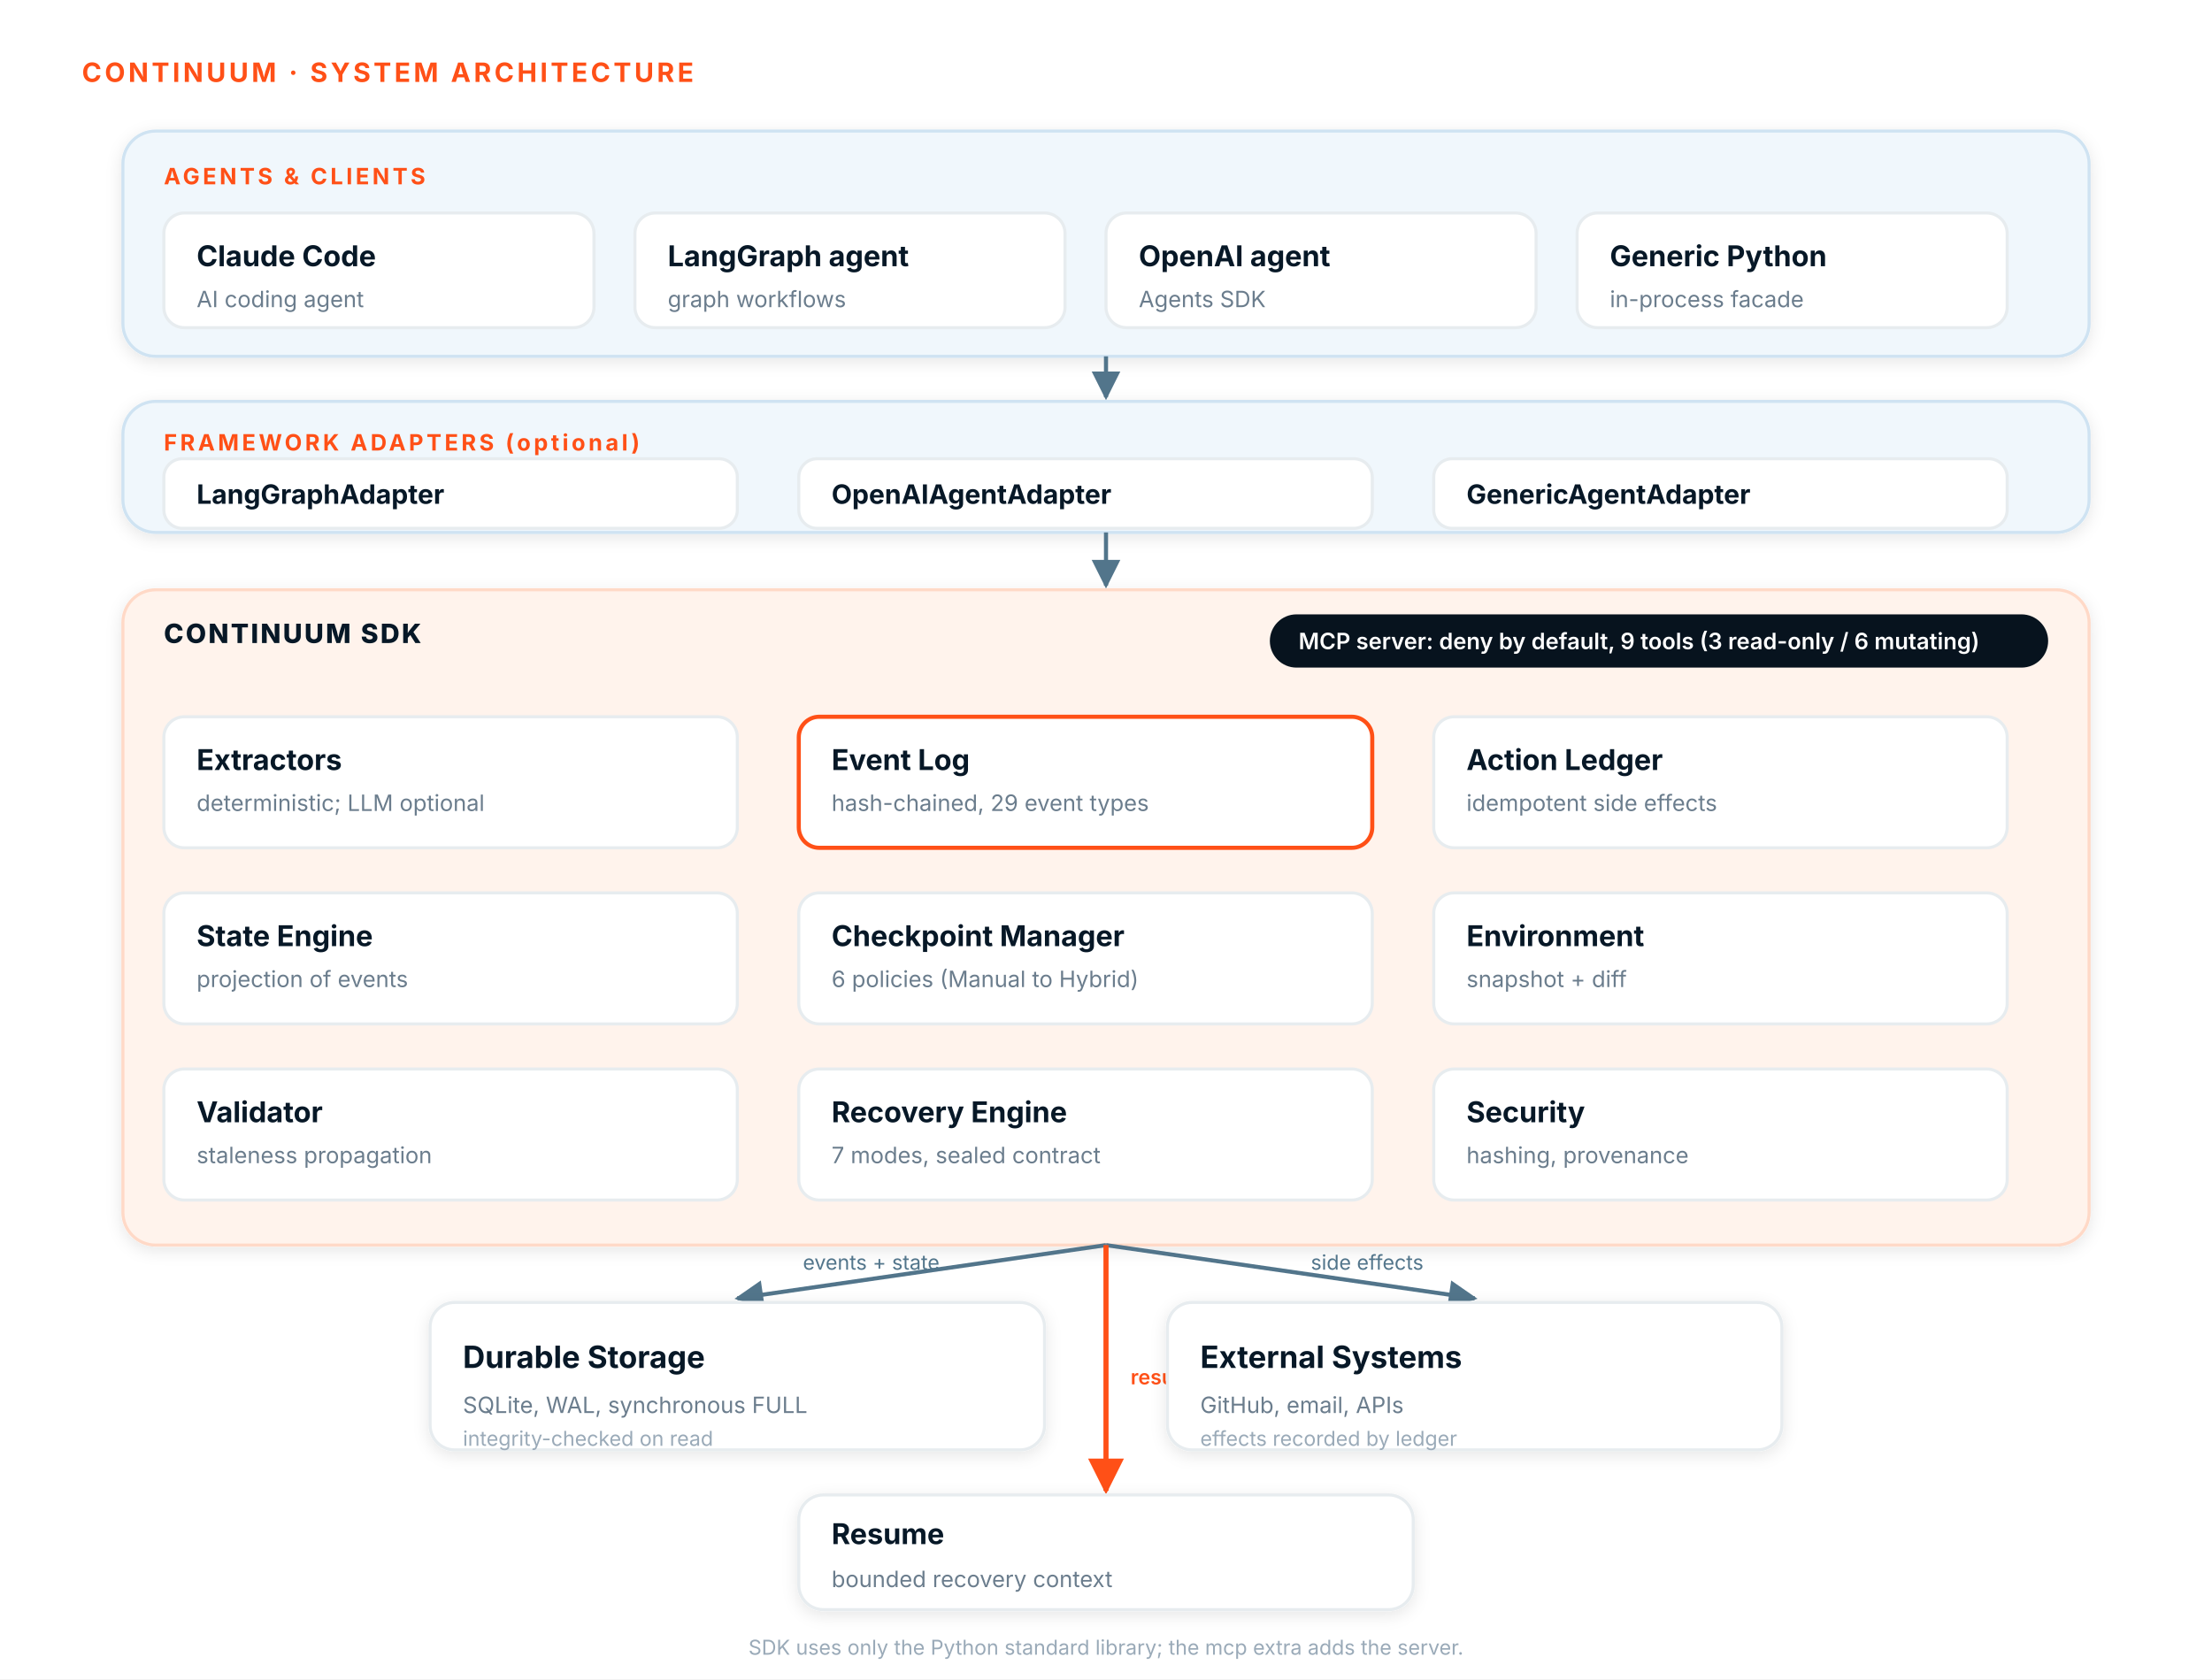
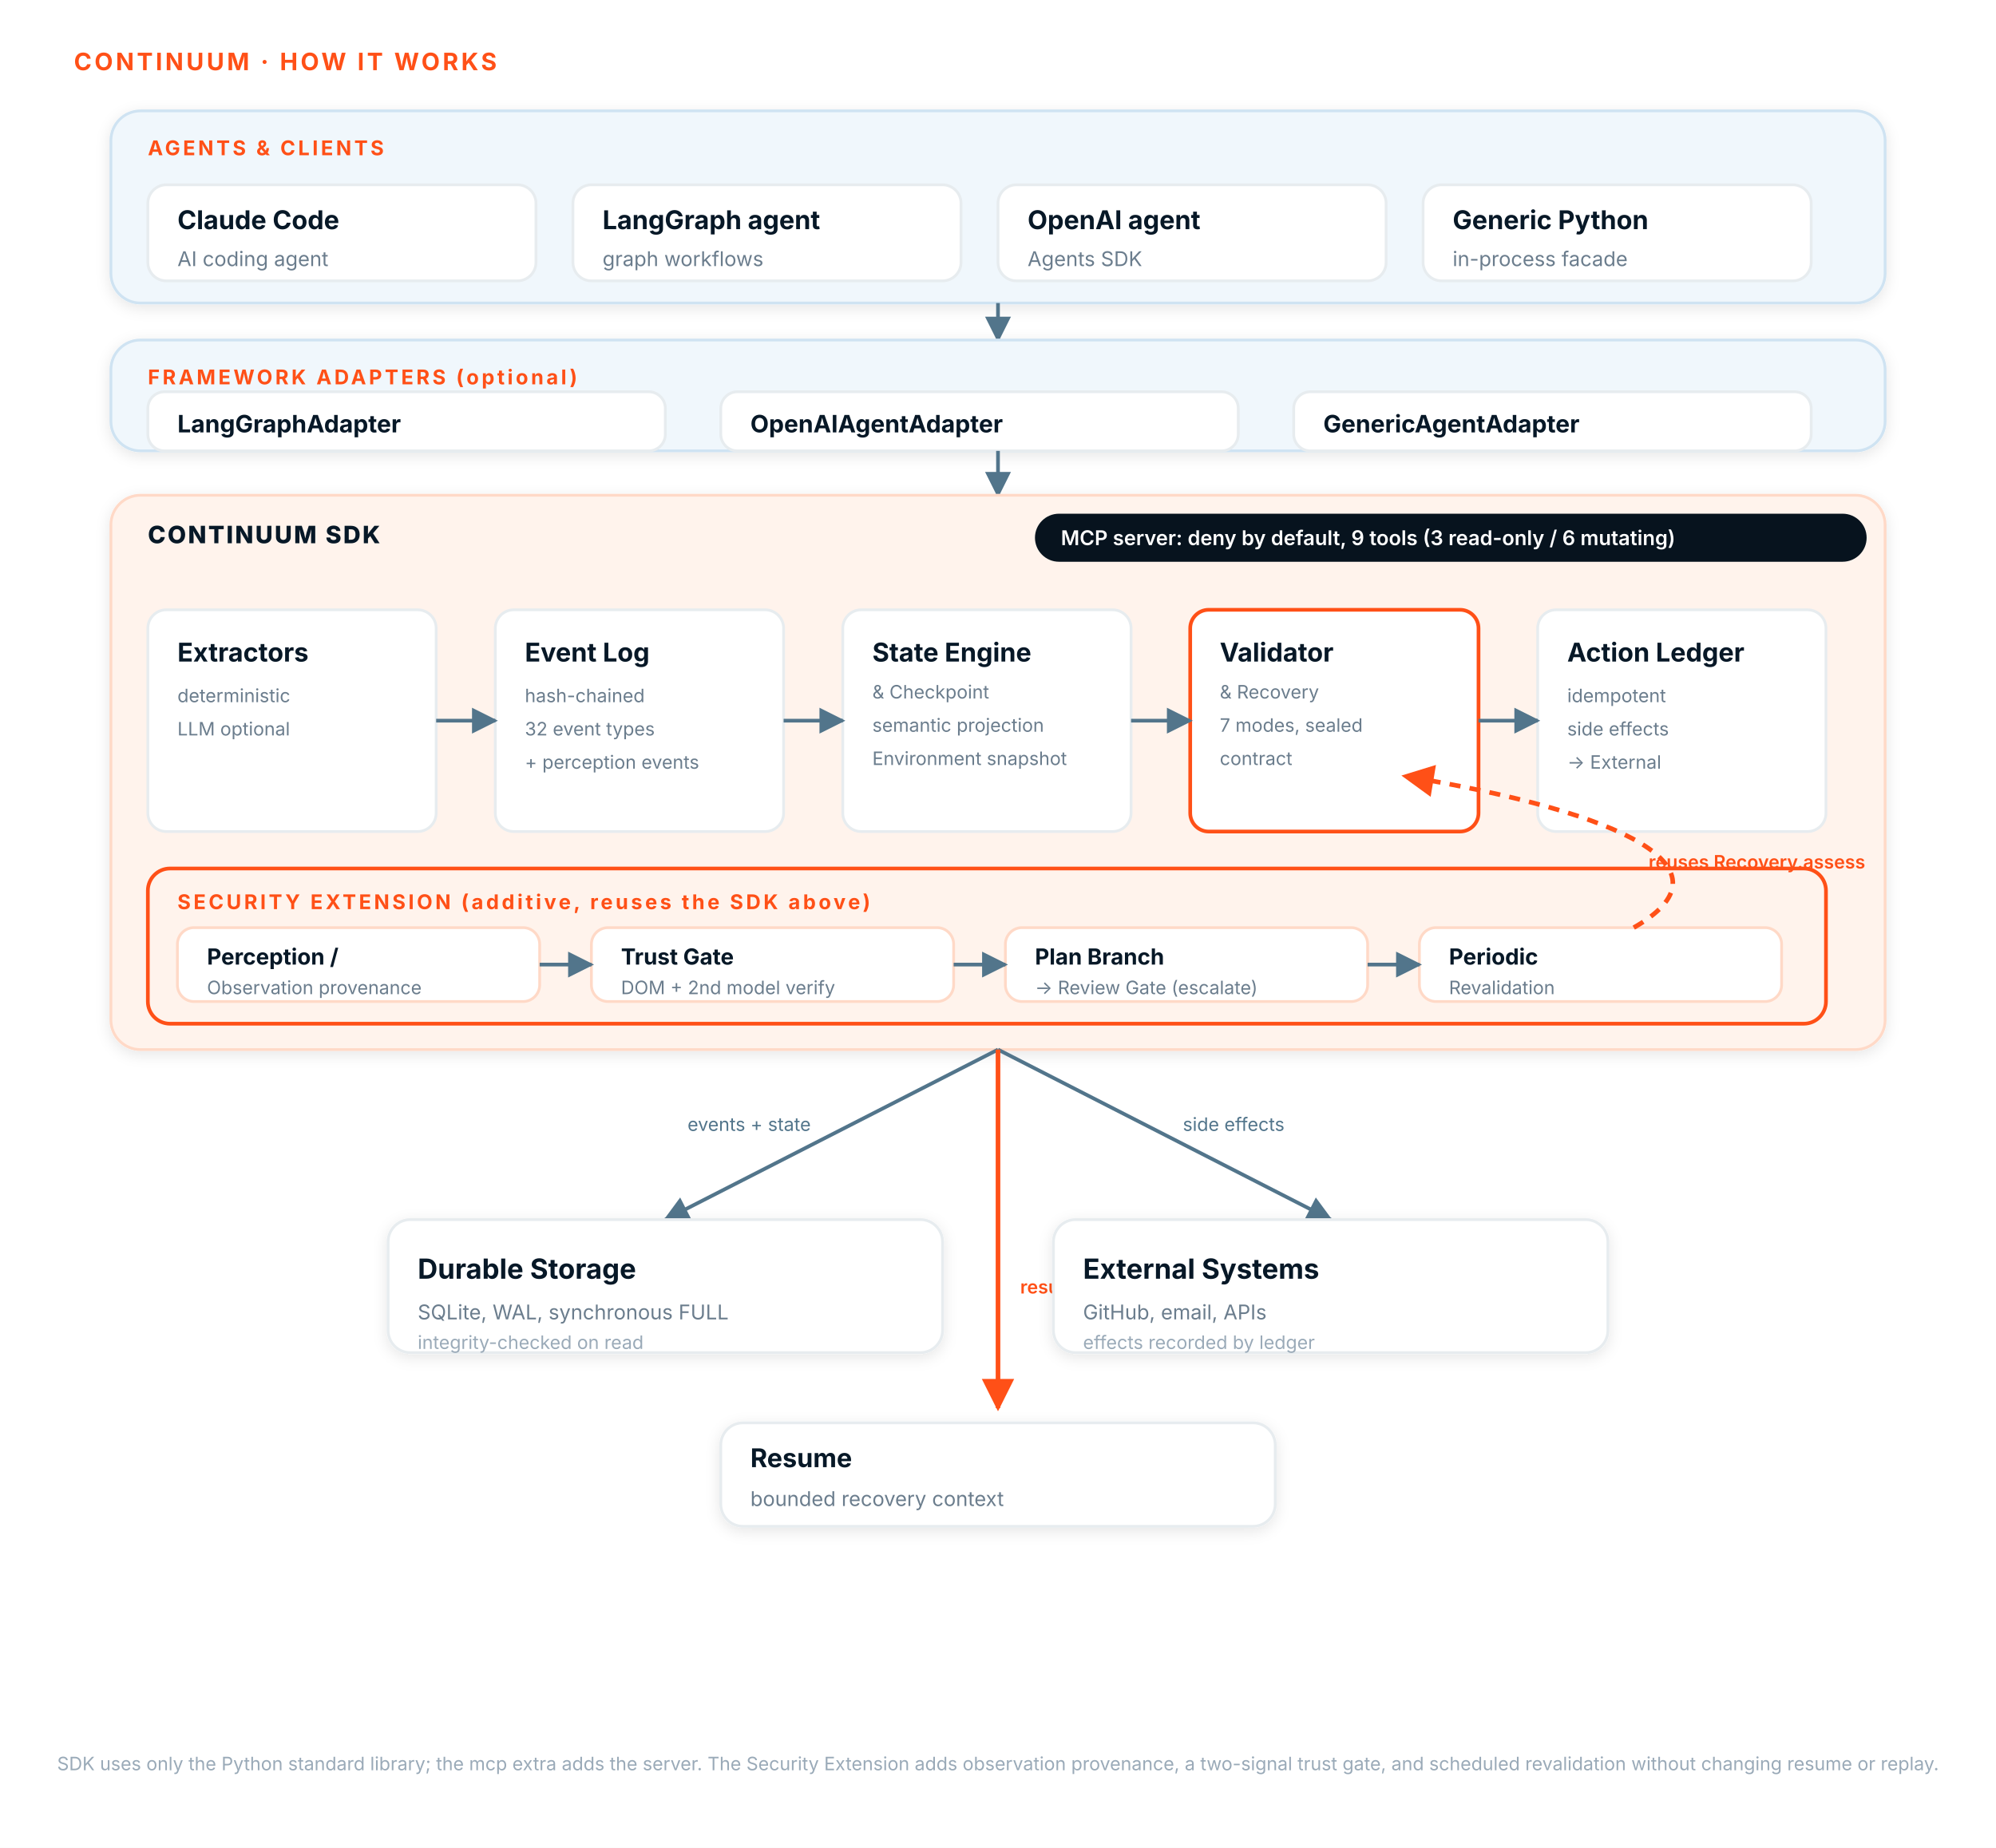
- <svg xmlns="http://www.w3.org/2000/svg" viewBox="0 0 1080 820" font-family="Inter, 'Segoe UI', system-ui, sans-serif" role="img" aria-label="CONTINUUM system architecture">
+ <svg xmlns="http://www.w3.org/2000/svg" viewBox="0 0 1080 1000" font-family="Inter, 'Segoe UI', system-ui, sans-serif" role="img" aria-label="CONTINUUM how it works">
  <defs>
    <filter id="shadow" x="-20%" y="-20%" width="140%" height="140%">
      <feDropShadow dx="0" dy="2" stdDeviation="4" flood-color="#071827" flood-opacity="0.10" />
    </filter>
    <marker id="arrow" viewBox="0 0 10 10" refX="9" refY="5" markerWidth="7" markerHeight="7" orient="auto-start-reverse">
      <path d="M0,0 L10,5 L0,10 z" fill="#52758B" />
    </marker>
    <marker id="arrowO" viewBox="0 0 10 10" refX="9" refY="5" markerWidth="7" markerHeight="7" orient="auto-start-reverse">
      <path d="M0,0 L10,5 L0,10 z" fill="#FF5017" />
    </marker>
    <style>
      .tier    { fill:#F0F7FC; stroke:#CFE3F2; stroke-width:1.5; }
      .tierSDK { fill:#FFF3EC; stroke:#FFD9C7; stroke-width:1.5; }
      .card    { fill:#FFFFFF; stroke:#E7ECEF; stroke-width:1.5; }
      .cardH   { fill:#FFFFFF; stroke:#FF5017; stroke-width:2; }
+       .ovr     { fill:#FFF3EC; stroke:#FF5017; stroke-width:2; }
+       .obox    { fill:#FFFFFF; stroke:#FFD9C7; stroke-width:1.5; }
      .ttl     { fill:#071827; font-weight:700; }
      .sub     { fill:#6B7D8D; }
      .sub2    { fill:#9AAAB8; }
      .lbl     { fill:#FF5017; font-weight:700; letter-spacing:1.5px; }
      .sdk     { fill:#071827; font-weight:800; letter-spacing:1px; }
      .edge    { stroke:#52758B; stroke-width:2; fill:none; }
      .edgeO   { stroke:#FF5017; stroke-width:2.5; fill:none; }
+       .dash    { stroke:#FF5017; stroke-width:2.5; fill:none; stroke-dasharray:6 5; }
      .elabel  { fill:#52758B; font-size:10px; }
      .elabelO { fill:#FF5017; font-size:10px; font-weight:600; }
    </style>
  </defs>
-   <rect x="0" y="0" width="1080" height="820" fill="#FFFFFF" />
-   <text x="40" y="40" class="lbl" font-size="13">CONTINUUM · SYSTEM ARCHITECTURE</text>
-   <rect class="tier" x="60" y="64" width="960" height="110" rx="16" filter="url(#shadow)" />
-   <text x="80" y="90" class="lbl" font-size="11">AGENTS &amp; CLIENTS</text>
-   <rect class="card" x="80" y="104" width="210" height="56" rx="10" />
-   <text x="96" y="130" class="ttl" font-size="14">Claude Code</text>
-   <text x="96" y="150" class="sub" font-size="11">AI coding agent</text>
-   <rect class="card" x="310" y="104" width="210" height="56" rx="10" />
-   <text x="326" y="130" class="ttl" font-size="14">LangGraph agent</text>
-   <text x="326" y="150" class="sub" font-size="11">graph workflows</text>
-   <rect class="card" x="540" y="104" width="210" height="56" rx="10" />
-   <text x="556" y="130" class="ttl" font-size="14">OpenAI agent</text>
-   <text x="556" y="150" class="sub" font-size="11">Agents SDK</text>
-   <rect class="card" x="770" y="104" width="210" height="56" rx="10" />
-   <text x="786" y="130" class="ttl" font-size="14">Generic Python</text>
-   <text x="786" y="150" class="sub" font-size="11">in-process facade</text>
-   <path class="edge" d="M540,174 L540,194" marker-end="url(#arrow)" />
-   <rect class="tier" x="60" y="196" width="960" height="64" rx="16" filter="url(#shadow)" />
-   <text x="80" y="220" class="lbl" font-size="11">FRAMEWORK ADAPTERS (optional)</text>
-   <rect class="card" x="80" y="224" width="280" height="34" rx="9" />
-   <text x="96" y="246" class="ttl" font-size="13">LangGraphAdapter</text>
-   <rect class="card" x="390" y="224" width="280" height="34" rx="9" />
-   <text x="406" y="246" class="ttl" font-size="13">OpenAIAgentAdapter</text>
-   <rect class="card" x="700" y="224" width="280" height="34" rx="9" />
-   <text x="716" y="246" class="ttl" font-size="13">GenericAgentAdapter</text>
-   <path class="edge" d="M540,260 L540,286" marker-end="url(#arrow)" />
-   <rect class="tierSDK" x="60" y="288" width="960" height="320" rx="16" filter="url(#shadow)" />
-   <text x="80" y="314" class="sdk" font-size="13">CONTINUUM SDK</text>
-   <rect x="620" y="300" width="380" height="26" rx="13" fill="#07131E" />
-   <text x="634" y="317" fill="#FFFFFF" font-size="11" font-weight="600">MCP server: deny by default, 9 tools (3 read-only / 6 mutating)</text>
-   <rect class="card" x="80" y="350" width="280" height="64" rx="10" />
-   <text x="96" y="376" class="ttl" font-size="14">Extractors</text>
-   <text x="96" y="396" class="sub" font-size="11">deterministic; LLM optional</text>
-   <rect class="cardH" x="390" y="350" width="280" height="64" rx="10" />
-   <text x="406" y="376" class="ttl" font-size="14">Event Log</text>
-   <text x="406" y="396" class="sub" font-size="11">hash-chained, 29 event types</text>
-   <rect class="card" x="700" y="350" width="280" height="64" rx="10" />
-   <text x="716" y="376" class="ttl" font-size="14">Action Ledger</text>
-   <text x="716" y="396" class="sub" font-size="11">idempotent side effects</text>
-   <rect class="card" x="80" y="436" width="280" height="64" rx="10" />
-   <text x="96" y="462" class="ttl" font-size="14">State Engine</text>
-   <text x="96" y="482" class="sub" font-size="11">projection of events</text>
-   <rect class="card" x="390" y="436" width="280" height="64" rx="10" />
-   <text x="406" y="462" class="ttl" font-size="14">Checkpoint Manager</text>
-   <text x="406" y="482" class="sub" font-size="11">6 policies (Manual to Hybrid)</text>
-   <rect class="card" x="700" y="436" width="280" height="64" rx="10" />
-   <text x="716" y="462" class="ttl" font-size="14">Environment</text>
-   <text x="716" y="482" class="sub" font-size="11">snapshot + diff</text>
-   <rect class="card" x="80" y="522" width="280" height="64" rx="10" />
-   <text x="96" y="548" class="ttl" font-size="14">Validator</text>
-   <text x="96" y="568" class="sub" font-size="11">staleness propagation</text>
-   <rect class="card" x="390" y="522" width="280" height="64" rx="10" />
-   <text x="406" y="548" class="ttl" font-size="14">Recovery Engine</text>
-   <text x="406" y="568" class="sub" font-size="11">7 modes, sealed contract</text>
-   <rect class="card" x="700" y="522" width="280" height="64" rx="10" />
-   <text x="716" y="548" class="ttl" font-size="14">Security</text>
-   <text x="716" y="568" class="sub" font-size="11">hashing, provenance</text>
-   <path class="edge" d="M540,608 L360,634" marker-end="url(#arrow)" />
-   <path class="edge" d="M540,608 L720,634" marker-end="url(#arrow)" />
-   <path class="edgeO" d="M540,608 L540,728" marker-end="url(#arrowO)" />
-   <text x="392" y="620" class="elabel">events + state</text>
-   <text x="640" y="620" class="elabel">side effects</text>
-   <text x="552" y="676" class="elabelO">resume / recovery</text>
-   <rect class="card" x="210" y="636" width="300" height="72" rx="12" filter="url(#shadow)" />
-   <text x="226" y="668" class="ttl" font-size="15">Durable Storage</text>
-   <text x="226" y="690" class="sub" font-size="11">SQLite, WAL, synchronous FULL</text>
-   <text x="226" y="706" class="sub2" font-size="10">integrity-checked on read</text>
-   <rect class="card" x="570" y="636" width="300" height="72" rx="12" filter="url(#shadow)" />
-   <text x="586" y="668" class="ttl" font-size="15">External Systems</text>
-   <text x="586" y="690" class="sub" font-size="11">GitHub, email, APIs</text>
-   <text x="586" y="706" class="sub2" font-size="10">effects recorded by ledger</text>
-   <rect class="card" x="390" y="730" width="300" height="56" rx="12" filter="url(#shadow)" />
-   <text x="406" y="754" class="ttl" font-size="14">Resume</text>
-   <text x="406" y="775" class="sub" font-size="11">bounded recovery context</text>
-   <text x="540" y="808" text-anchor="middle" class="sub2" font-size="10">SDK uses only the Python standard library; the mcp extra adds the server.</text>
+   <rect x="0" y="0" width="1080" height="1000" fill="#FFFFFF" />
+   <text x="40" y="38" class="lbl" font-size="13">CONTINUUM · HOW IT WORKS</text>
+   <rect class="tier" x="60" y="60" width="960" height="104" rx="16" filter="url(#shadow)" />
+   <text x="80" y="84" class="lbl" font-size="11">AGENTS &amp; CLIENTS</text>
+   <rect class="card" x="80" y="100" width="210" height="52" rx="10" />
+   <text x="96" y="124" class="ttl" font-size="14">Claude Code</text>
+   <text x="96" y="144" class="sub" font-size="11">AI coding agent</text>
+   <rect class="card" x="310" y="100" width="210" height="52" rx="10" />
+   <text x="326" y="124" class="ttl" font-size="14">LangGraph agent</text>
+   <text x="326" y="144" class="sub" font-size="11">graph workflows</text>
+   <rect class="card" x="540" y="100" width="210" height="52" rx="10" />
+   <text x="556" y="124" class="ttl" font-size="14">OpenAI agent</text>
+   <text x="556" y="144" class="sub" font-size="11">Agents SDK</text>
+   <rect class="card" x="770" y="100" width="210" height="52" rx="10" />
+   <text x="786" y="124" class="ttl" font-size="14">Generic Python</text>
+   <text x="786" y="144" class="sub" font-size="11">in-process facade</text>
+   <path class="edge" d="M540,164 L540,184" marker-end="url(#arrow)" />
+   <rect class="tier" x="60" y="184" width="960" height="60" rx="16" filter="url(#shadow)" />
+   <text x="80" y="208" class="lbl" font-size="11">FRAMEWORK ADAPTERS (optional)</text>
+   <rect class="card" x="80" y="212" width="280" height="32" rx="9" />
+   <text x="96" y="234" class="ttl" font-size="13">LangGraphAdapter</text>
+   <rect class="card" x="390" y="212" width="280" height="32" rx="9" />
+   <text x="406" y="234" class="ttl" font-size="13">OpenAIAgentAdapter</text>
+   <rect class="card" x="700" y="212" width="280" height="32" rx="9" />
+   <text x="716" y="234" class="ttl" font-size="13">GenericAgentAdapter</text>
+   <path class="edge" d="M540,244 L540,268" marker-end="url(#arrow)" />
+   <rect class="tierSDK" x="60" y="268" width="960" height="300" rx="16" filter="url(#shadow)" />
+   <text x="80" y="294" class="sdk" font-size="13">CONTINUUM SDK</text>
+   <rect x="560" y="278" width="450" height="26" rx="13" fill="#07131E" />
+   <text x="574" y="295" fill="#FFFFFF" font-size="11" font-weight="600">MCP server: deny by default, 9 tools (3 read-only / 6 mutating)</text>
+   <rect class="card" x="80" y="330" width="156" height="120" rx="10" />
+   <text x="96" y="358" class="ttl" font-size="14">Extractors</text>
+   <text x="96" y="380" class="sub" font-size="10">deterministic</text>
+   <text x="96" y="398" class="sub" font-size="10">LLM optional</text>
+   <rect class="card" x="268" y="330" width="156" height="120" rx="10" />
+   <text x="284" y="358" class="ttl" font-size="14">Event Log</text>
+   <text x="284" y="380" class="sub" font-size="10">hash-chained</text>
+   <text x="284" y="398" class="sub" font-size="10">32 event types</text>
+   <text x="284" y="416" class="sub" font-size="10">+ perception events</text>
+   <rect class="card" x="456" y="330" width="156" height="120" rx="10" />
+   <text x="472" y="358" class="ttl" font-size="14">State Engine</text>
+   <text x="472" y="378" class="sub" font-size="10">&amp; Checkpoint</text>
+   <text x="472" y="396" class="sub" font-size="10">semantic projection</text>
+   <text x="472" y="414" class="sub" font-size="10">Environment snapshot</text>
+   <rect class="cardH" x="644" y="330" width="156" height="120" rx="10" />
+   <text x="660" y="358" class="ttl" font-size="14">Validator</text>
+   <text x="660" y="378" class="sub" font-size="10">&amp; Recovery</text>
+   <text x="660" y="396" class="sub" font-size="10">7 modes, sealed</text>
+   <text x="660" y="414" class="sub" font-size="10">contract</text>
+   <rect class="card" x="832" y="330" width="156" height="120" rx="10" />
+   <text x="848" y="358" class="ttl" font-size="14">Action Ledger</text>
+   <text x="848" y="380" class="sub" font-size="10">idempotent</text>
+   <text x="848" y="398" class="sub" font-size="10">side effects</text>
+   <text x="848" y="416" class="sub" font-size="10">→ External</text>
+   <path class="edge" d="M236,390 L268,390" marker-end="url(#arrow)" />
+   <path class="edge" d="M424,390 L456,390" marker-end="url(#arrow)" />
+   <path class="edge" d="M612,390 L644,390" marker-end="url(#arrow)" />
+   <path class="edge" d="M800,390 L832,390" marker-end="url(#arrow)" />
+   <rect class="ovr" x="80" y="470" width="908" height="84" rx="12" />
+   <text x="96" y="492" class="lbl" font-size="11">SECURITY EXTENSION (additive, reuses the SDK above)</text>
+   <rect class="obox" x="96" y="502" width="196" height="40" rx="9" />
+   <text x="112" y="522" class="ttl" font-size="12">Perception /</text>
+   <text x="112" y="538" class="sub" font-size="10">Observation provenance</text>
+   <rect class="obox" x="320" y="502" width="196" height="40" rx="9" />
+   <text x="336" y="522" class="ttl" font-size="12">Trust Gate</text>
+   <text x="336" y="538" class="sub" font-size="10">DOM + 2nd model verify</text>
+   <rect class="obox" x="544" y="502" width="196" height="40" rx="9" />
+   <text x="560" y="522" class="ttl" font-size="12">Plan Branch</text>
+   <text x="560" y="538" class="sub" font-size="10">→ Review Gate (escalate)</text>
+   <rect class="obox" x="768" y="502" width="196" height="40" rx="9" />
+   <text x="784" y="522" class="ttl" font-size="12">Periodic</text>
+   <text x="784" y="538" class="sub" font-size="10">Revalidation</text>
+   <path class="edge" d="M292,522 L320,522" marker-end="url(#arrow)" />
+   <path class="edge" d="M516,522 L544,522" marker-end="url(#arrow)" />
+   <path class="edge" d="M740,522 L768,522" marker-end="url(#arrow)" />
+   <path class="dash" d="M884,502 C940,470 880,440 760,420" marker-end="url(#arrowO)" />
+   <text x="892" y="470" class="elabelO">reuses Recovery.assess</text>
+   <path class="edge" d="M540,568 L360,660" marker-end="url(#arrow)" />
+   <path class="edge" d="M540,568 L720,660" marker-end="url(#arrow)" />
+   <path class="edgeO" d="M540,568 L540,762" marker-end="url(#arrowO)" />
+   <text x="372" y="612" class="elabel">events + state</text>
+   <text x="640" y="612" class="elabel">side effects</text>
+   <text x="552" y="700" class="elabelO">resume / recovery</text>
+   <rect class="card" x="210" y="660" width="300" height="72" rx="12" filter="url(#shadow)" />
+   <text x="226" y="692" class="ttl" font-size="15">Durable Storage</text>
+   <text x="226" y="714" class="sub" font-size="11">SQLite, WAL, synchronous FULL</text>
+   <text x="226" y="730" class="sub2" font-size="10">integrity-checked on read</text>
+   <rect class="card" x="570" y="660" width="300" height="72" rx="12" filter="url(#shadow)" />
+   <text x="586" y="692" class="ttl" font-size="15">External Systems</text>
+   <text x="586" y="714" class="sub" font-size="11">GitHub, email, APIs</text>
+   <text x="586" y="730" class="sub2" font-size="10">effects recorded by ledger</text>
+   <rect class="card" x="390" y="770" width="300" height="56" rx="12" filter="url(#shadow)" />
+   <text x="406" y="794" class="ttl" font-size="14">Resume</text>
+   <text x="406" y="815" class="sub" font-size="11">bounded recovery context</text>
+   <text x="540" y="958" text-anchor="middle" class="sub2" font-size="10">SDK uses only the Python standard library; the mcp extra adds the server. The Security Extension adds observation provenance, a two-signal trust gate, and scheduled revalidation without changing resume or replay.</text>
</svg>
